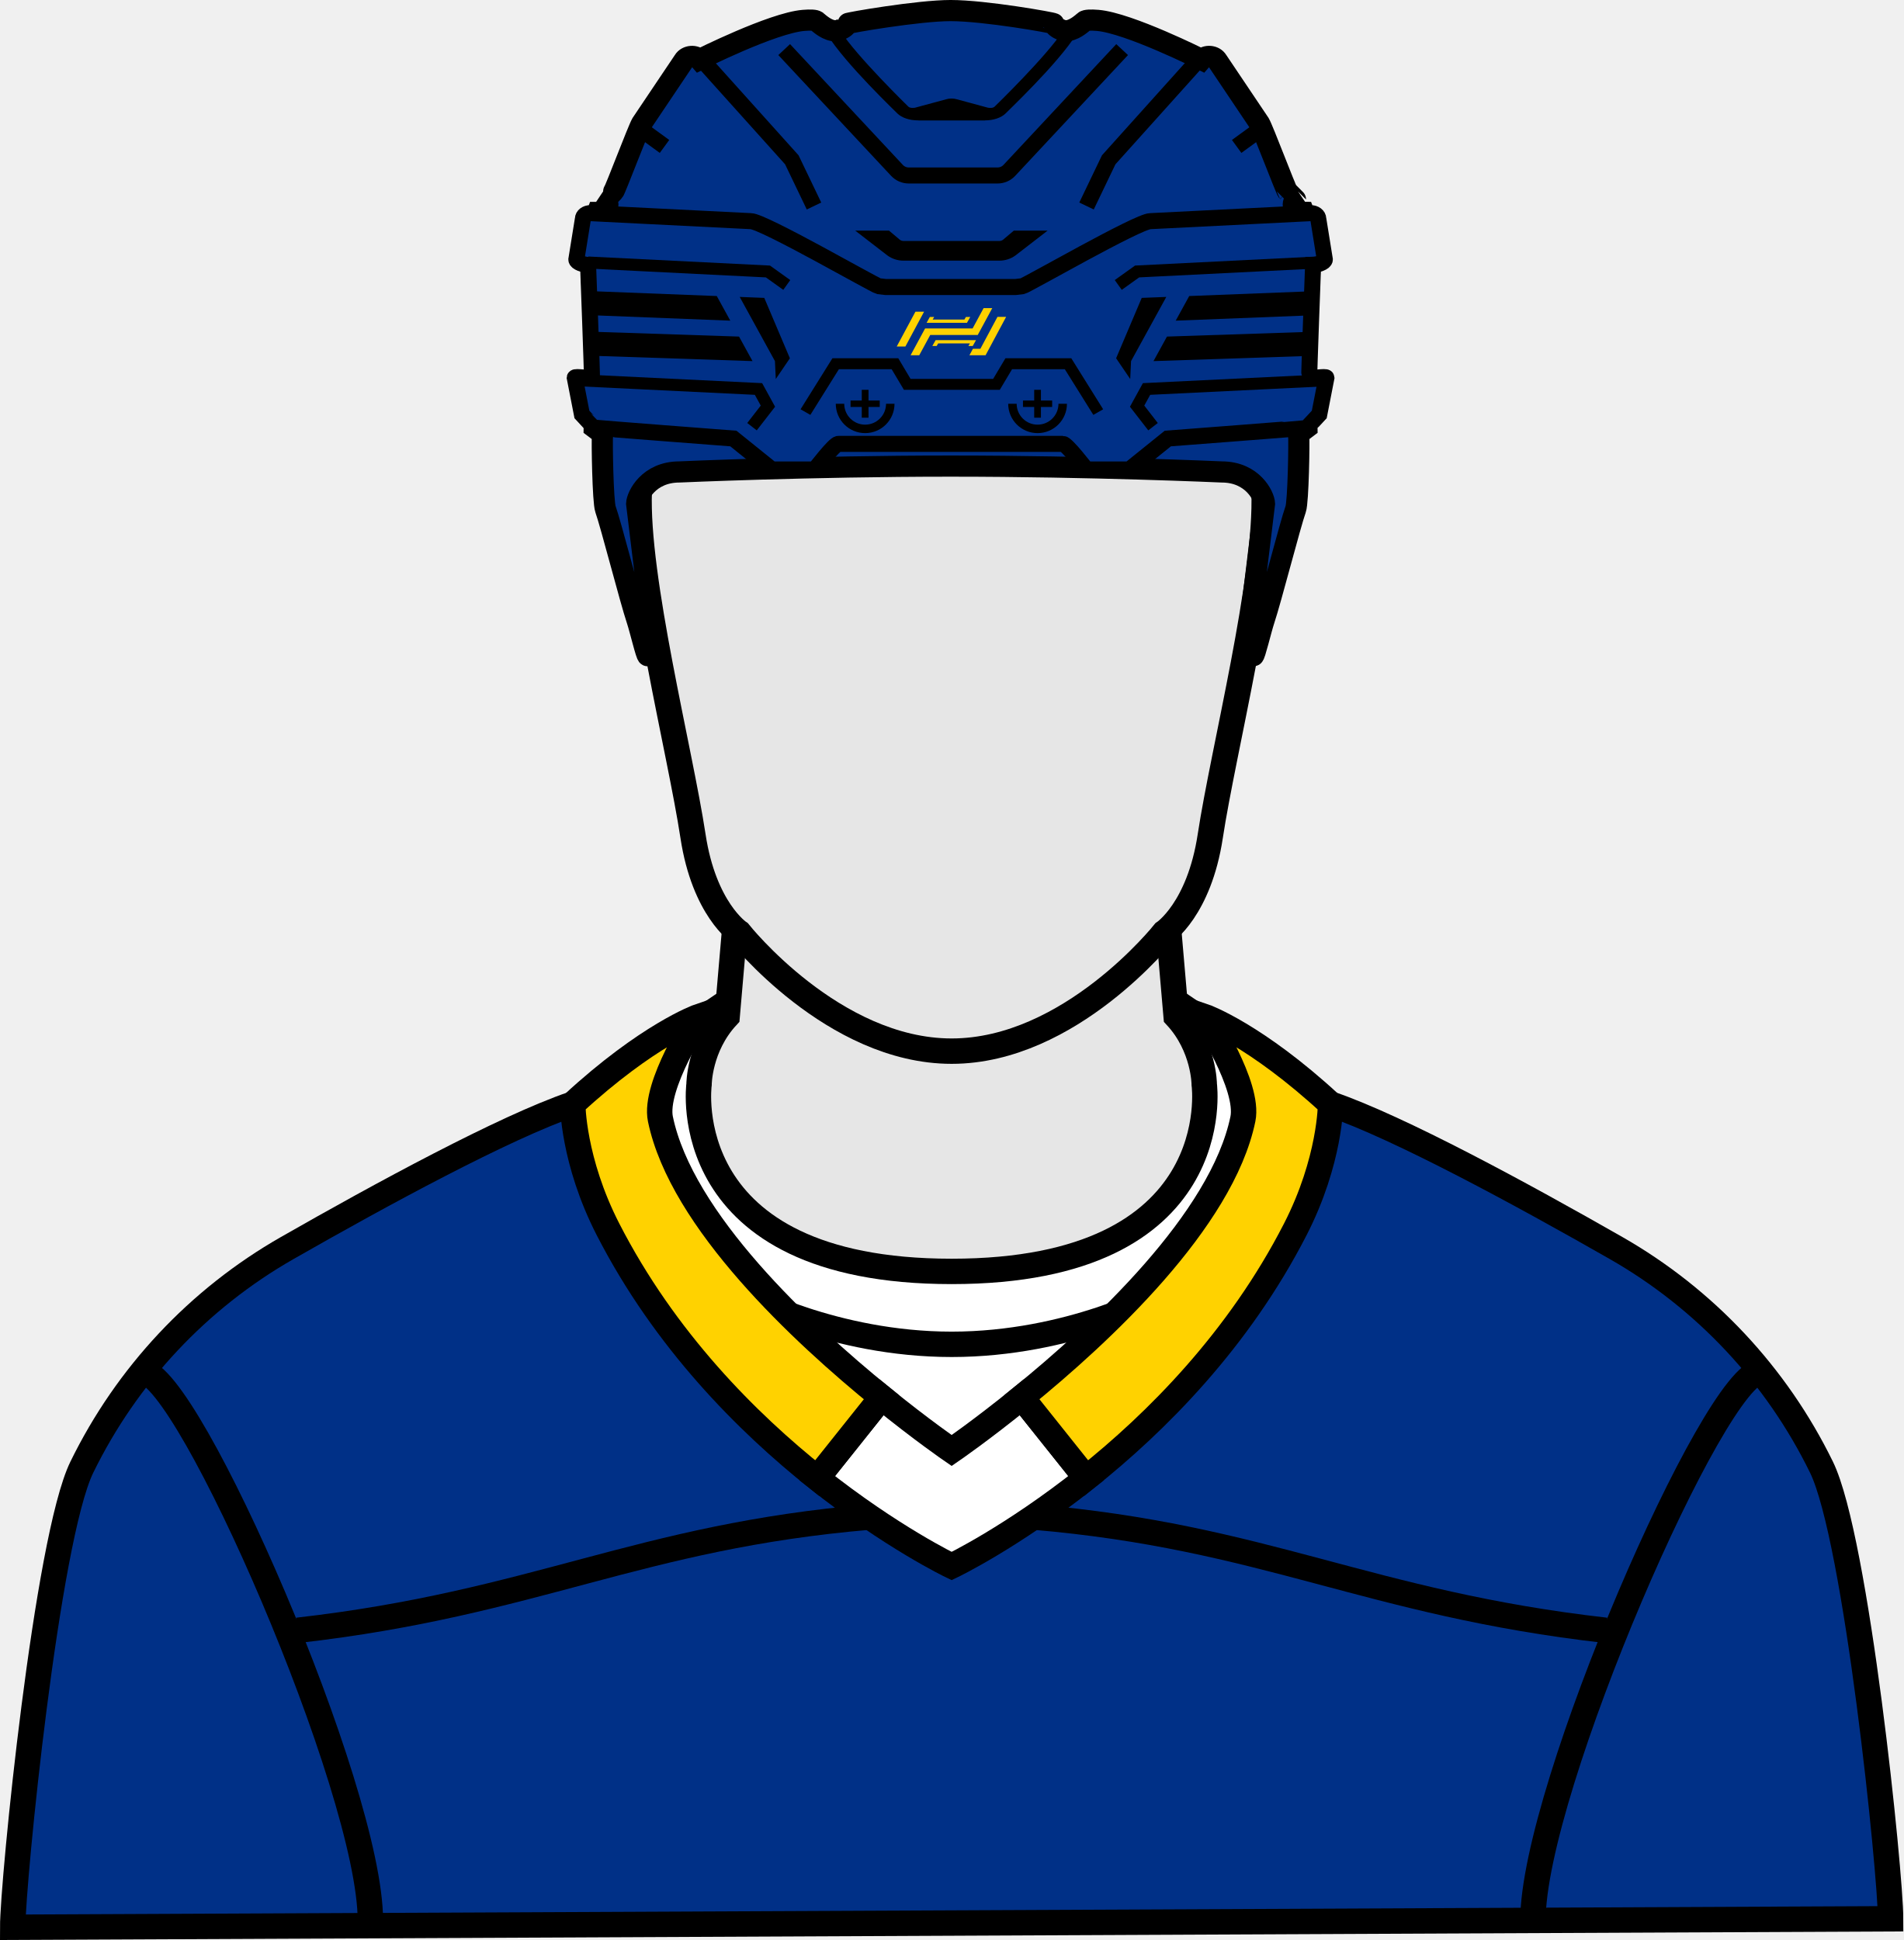
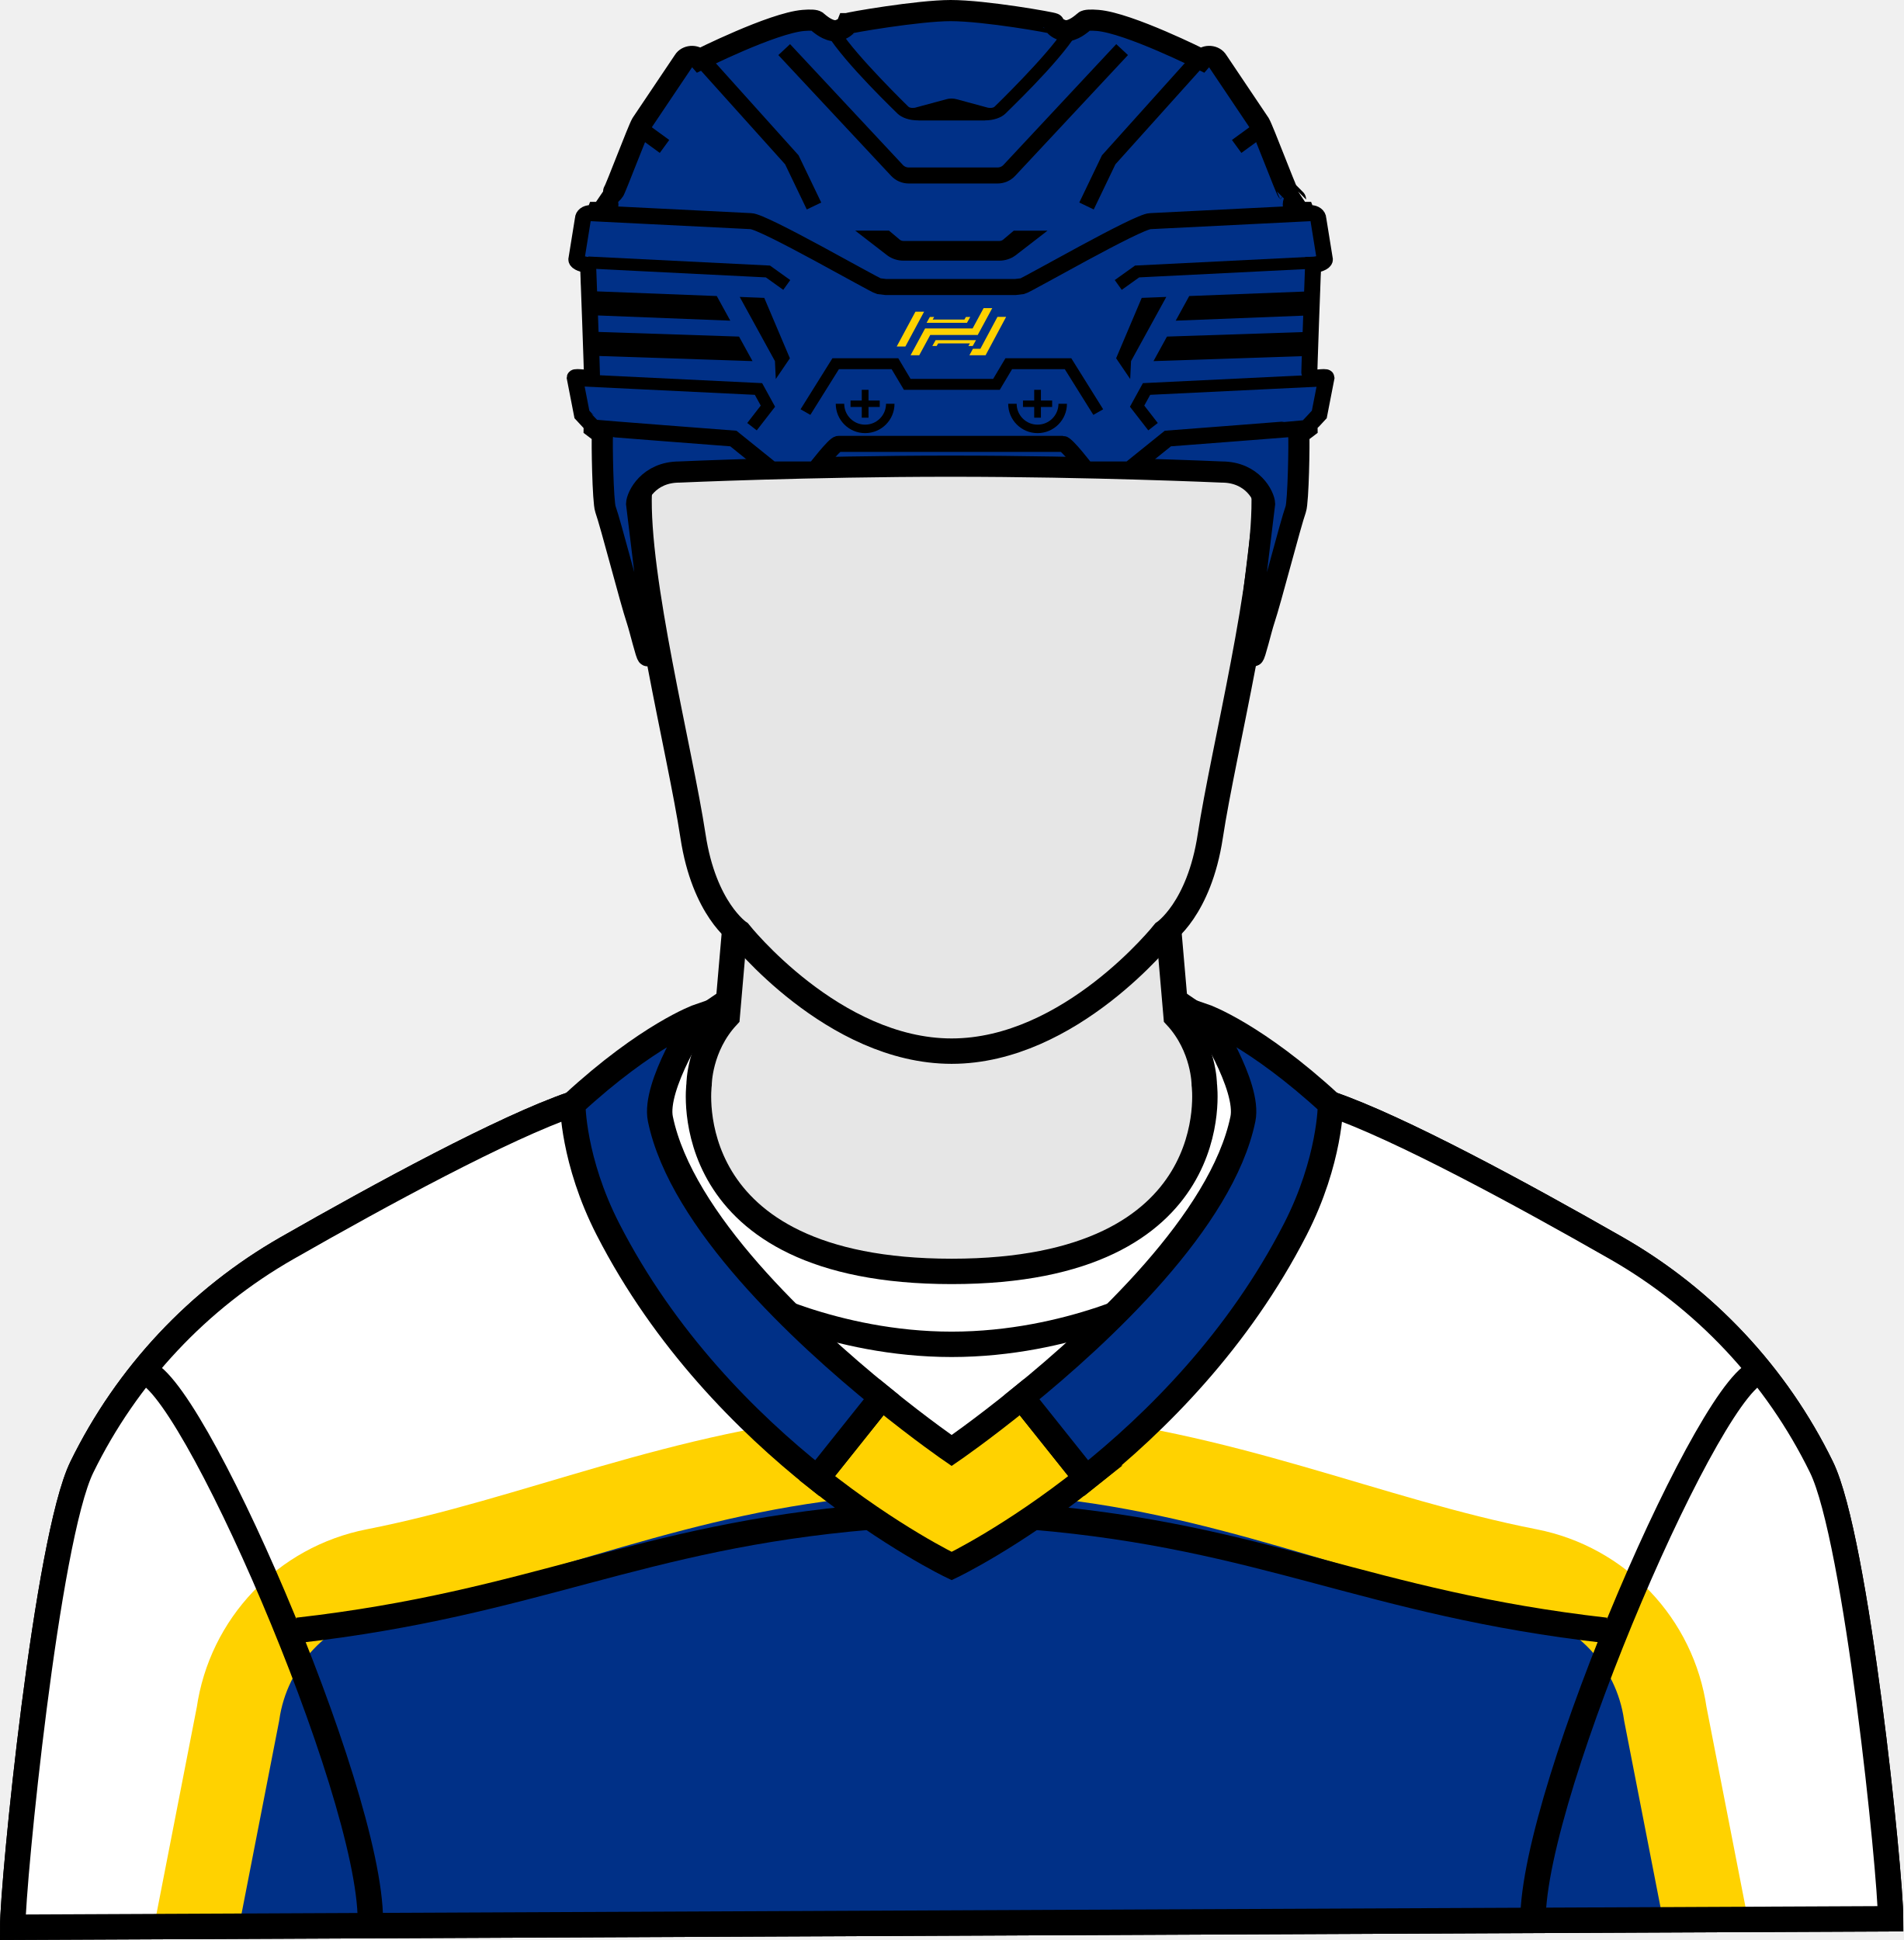
- <svg xmlns="http://www.w3.org/2000/svg" id="Layer_2" data-name="Layer 2" viewBox="0 0 2248.41 2292.33">
+ <svg xmlns="http://www.w3.org/2000/svg" id="Layer_2" data-name="Layer 2" viewBox="0 0 912.17 929.99">
  <defs>
    <style>
      .cls-1 {
+         stroke: #ff0;
+         stroke-width: .41px;
+       }
+ 
+       .cls-1, .cls-2, .cls-3, .cls-4, .cls-5, .cls-6, .cls-7 {
+         fill: none;
+       }
+ 
+       .cls-1, .cls-2, .cls-4, .cls-8, .cls-5, .cls-6, .cls-9, .cls-7, .cls-10, .cls-11, .cls-12, .cls-13 {
+         stroke-miterlimit: 10;
+       }
+ 
+       .cls-14, .cls-8, .cls-9, .cls-13 {
+         fill: #003087;
+       }
+ 
+       .cls-2 {
+         stroke-width: 4.06px;
+       }
+ 
+       .cls-2, .cls-8, .cls-5, .cls-6, .cls-9, .cls-7, .cls-10, .cls-11, .cls-12, .cls-13 {
+         stroke: #000;
+       }
+ 
+       .cls-15, .cls-12 {
+         fill: #fff;
+       }
+ 
+       .cls-16, .cls-11 {
+         fill: #ffd200;
+       }
+ 
+       .cls-4 {
+         stroke: #ffd200;
+         stroke-width: 40px;
+       }
+ 
+       .cls-8, .cls-5, .cls-10, .cls-11, .cls-12 {
+         stroke-width: 12.17px;
+       }
+ 
+       .cls-6 {
+         stroke-width: 5.76px;
+       }
+ 
+       .cls-9, .cls-7 {
+         stroke-width: 7.68px;
+       }
+ 
+       .cls-10 {
        fill: #e6e6e6;
      }

-       .cls-1, .cls-2, .cls-3, .cls-4, .cls-5, .cls-6, .cls-7, .cls-8, .cls-9, .cls-10, .cls-11 {
-         stroke-miterlimit: 10;
+       .cls-17 {
+         clip-path: url(#clippath);
      }

-       .cls-1, .cls-3, .cls-4, .cls-5, .cls-6, .cls-7, .cls-8, .cls-9, .cls-10, .cls-11 {
-         stroke: #000;
-       }
- 
-       .cls-1, .cls-4, .cls-7, .cls-10, .cls-11 {
-         stroke-width: 30px;
-       }
- 
-       .cls-2 {
-         stroke: #ff0;
-       }
- 
-       .cls-2, .cls-12, .cls-6, .cls-7, .cls-8, .cls-9 {
-         fill: none;
-       }
- 
-       .cls-13, .cls-10 {
-         fill: #ffd200;
-       }
- 
-       .cls-3 {
-         stroke-width: 25px;
-       }
- 
-       .cls-3, .cls-4, .cls-5 {
-         fill: #003087;
-       }
- 
-       .cls-5, .cls-9 {
-         stroke-width: 18.94px;
-       }
- 
-       .cls-6 {
-         stroke-width: 10px;
-       }
- 
-       .cls-8 {
-         stroke-width: 14.2px;
-       }
- 
-       .cls-11 {
-         fill: #fff;
+       .cls-13 {
+         stroke-width: 10.14px;
      }
    </style>
+     <clipPath id="clippath">
+       <path class="cls-8" d="M637.68,529.24c32.92,11.3,91.77,43.28,136.87,69.05,42.59,24.33,76.84,60.93,98.39,104.99,16.86,34.47,33.15,195.06,33.15,216.53l-900,4.06c0-21.47,16.3-186.12,33.15-220.59,21.55-44.06,55.8-80.66,98.39-104.99,45.1-25.77,103.95-57.75,136.87-69.05l19.71,11.26,54.3,98.54,107.59,87.28,121.07-99.95,42.23-97.13h18.3Z" />
+     </clipPath>
  </defs>
-   <g id="Layer_1-2" data-name="Layer 1">
+   <g id="Layer_2-2" data-name="Layer 2">
    <g id="OHS">
      <g>
-         <path class="cls-4" d="M1571.82,1304.53c81.15,27.86,226.2,106.69,337.37,170.21,104.97,59.97,189.4,150.19,242.51,258.8,41.55,84.97,81.71,480.8,81.71,533.73l-2218.41,10c0-52.93,40.17-458.76,81.72-543.73,53.11-108.61,137.53-198.83,242.51-258.8,111.17-63.52,256.22-142.35,337.36-170.21l48.58,27.76,133.84,242.89,265.2,215.13,298.42-246.36,104.09-239.42h45.11Z" />
+         <path class="cls-8" d="M637.68,529.24c32.92,11.3,91.77,43.28,136.87,69.05,42.59,24.33,76.84,60.93,98.39,104.99,16.86,34.47,33.15,195.06,33.15,216.53l-900,4.06c0-21.47,16.3-186.12,33.15-220.59,21.55-44.06,55.8-80.66,98.39-104.99,45.1-25.77,103.95-57.75,136.87-69.05l19.71,11.26,54.3,98.54,107.59,87.28,121.07-99.95,42.23-97.13h18.3Z" />
        <g>
-           <path class="cls-7" d="M2080.24,1620.91c-53.67,0-269.35,493.35-269.35,648.36" />
-           <path class="cls-7" d="M1220.86,1792.57c273.48,23.19,394.92,101.84,676.07,133.84" />
-           <path class="cls-7" d="M168.18,1620.91c53.67,0,269.35,493.35,269.35,648.36" />
-           <path class="cls-7" d="M1027.56,1792.57c-273.48,23.19-394.92,101.84-676.07,133.84" />
+           <path class="cls-14" d="M637.68,529.24c32.92,11.3,91.77,43.28,136.87,69.05,42.59,24.33,76.84,60.93,98.39,104.99,16.86,34.47,33.15,195.06,33.15,216.53l-900,4.06c0-21.47,16.3-186.12,33.15-220.59,21.55-44.06,55.8-80.66,98.39-104.99,45.1-25.77,103.95-57.75,136.87-69.05l19.71,11.26,54.3,98.54,107.59,87.28,121.07-99.95,42.23-97.13h18.3Z" />
+           <g class="cls-17">
+             <path class="cls-15" d="M416.86,697.24c-90.6,7.68-140.07,30.37-217.29,45.5-34.3,6.72-60.63,34.35-65.55,68.96l-21.18,108.65H-30.85s50.89-223.11,50.89-223.11l67.08-99.32,211.38-120.59h157.58s157.58,0,157.58,0l211.38,120.59,67.08,99.32,50.89,223.11h-143.7l-21.18-108.65c-4.92-34.6-31.25-62.23-65.55-68.96-77.21-15.13-126.68-37.82-217.29-45.5h-78.43Z" />
+             <path class="cls-4" d="M92.86,930.35l21.18-108.65c4.92-34.6,31.25-62.23,65.55-68.96,77.21-15.13,146.68-47.82,237.29-55.5h78.42c90.6,7.68,160.07,40.37,237.29,55.5,34.3,6.72,60.63,34.35,65.55,68.96l21.18,108.65" />
+           </g>
+           <path class="cls-5" d="M637.68,529.24c32.92,11.3,91.77,43.28,136.87,69.05,42.59,24.33,76.84,60.93,98.39,104.99,16.86,34.47,33.15,195.06,33.15,216.53l-900,4.06c0-21.47,16.3-186.12,33.15-220.59,21.55-44.06,55.8-80.66,98.39-104.99,45.1-25.77,103.95-57.75,136.87-69.05l19.71,11.26,54.3,98.54,107.59,87.28,121.07-99.95,42.23-97.13h18.3Z" />
        </g>
-         <polygon class="cls-11" points="877.85 1530.07 1124.21 1760.81 1370.57 1530.07 877.85 1530.07" />
-         <path class="cls-11" d="M1283.1,1746.61c-87.82,69.88-158.89,103.85-158.89,103.85,0,0-71.08-33.98-158.9-103.85l76.12-95.45c47.79,38.8,82.78,62.81,82.78,62.81,0,0,34.99-24.01,82.77-62.81l76.12,95.45Z" />
-         <path class="cls-2" d="M825.8,1201.02h0" />
-         <path class="cls-2" d="M1422.63,1201.03h-.01" />
-         <path class="cls-11" d="M1387.46,1182.39l25.15,17.1c10.41,7.08,19.23,16.26,25.88,26.94l55.85,89.65-71.7,148.05-52.06,65.93s-106.85,58.41-246.36,58.41c-139.52,0-246.36-58.41-246.36-58.41l-52.06-65.93-71.7-148.05,55.85-89.65c6.66-10.69,15.47-19.86,25.88-26.94l25.15-17.1" />
-         <path class="cls-10" d="M1041.43,1651.16l-76.12,95.45c-82.61-65.72-180.03-163.2-247.08-294.03-41.64-81.26-41.64-148.05-41.64-148.05,88.65-81.77,148.27-103.18,149.2-103.5-.77,1.18-53.72,82.1-45.64,121.19,24.83,120.09,167.63,252.9,261.28,328.94Z" />
-         <path class="cls-10" d="M1571.82,1304.53s0,66.79-41.64,148.05c-67.05,130.84-164.47,228.31-247.08,294.03l-76.12-95.45c93.65-76.03,236.45-208.84,261.28-328.94,8.08-39.09-44.86-120.01-45.63-121.19.93.32,60.54,21.73,149.19,103.5Z" />
-         <path class="cls-1" d="M1379.01,1080.69l10.39,120.33c33.21,35.84,33.21,80.37,33.21,80.37,0,0,30.07,220.92-298.41,220.92-328.48,0-298.41-220.92-298.41-220.92,0,0,0-44.53,33.21-80.37l10.39-120.33" />
-         <path class="cls-1" d="M1124.19,1242.05c140.16,0,251.08-140.17,251.08-140.17,0,0,41.3-27.38,54.44-113.88,15.48-101.9,67.43-304.36,63.51-407.36-2.71-71.4-14.81-227.99-65.7-278.14-56.22-55.4-246.39-87.6-303.33-87.6-56.94,0-247.11,32.2-303.33,87.6-50.89,50.15-62.99,206.74-65.7,278.14-3.92,103,48.03,305.46,63.51,407.36,13.14,86.51,54.44,113.88,54.44,113.88,0,0,110.91,140.17,251.08,140.17Z" />
+         <g>
+           <path class="cls-5" d="M843.95,657.59c-21.77,0-109.27,200.15-109.27,263.04" />
+           <path class="cls-5" d="M495.3,727.24c110.95,9.41,160.22,41.32,274.28,54.3" />
+           <path class="cls-5" d="M68.23,657.59c21.77,0,109.27,200.15,109.27,263.04" />
+           <path class="cls-5" d="M416.88,727.24c-110.95,9.41-160.22,41.32-274.28,54.3" />
+         </g>
+         <polygon class="cls-12" points="356.14 620.74 456.09 714.35 556.04 620.74 356.14 620.74" />
+         <path class="cls-11" d="M520.55,708.59c-35.63,28.35-64.46,42.13-64.46,42.13,0,0-28.84-13.79-64.47-42.13l30.88-38.72c19.39,15.74,33.58,25.48,33.58,25.48,0,0,14.2-9.74,33.58-25.48l30.88,38.72Z" />
+         <path class="cls-1" d="M335.02,487.25h0" />
+         <path class="cls-1" d="M577.16,487.25h0" />
+         <path class="cls-12" d="M562.89,479.69l10.2,6.94c4.22,2.87,7.8,6.6,10.5,10.93l22.66,36.37-29.09,60.06-21.12,26.75s-43.35,23.7-99.95,23.7c-56.6,0-99.95-23.7-99.95-23.7l-21.12-26.75-29.09-60.06,22.66-36.37c2.7-4.34,6.28-8.06,10.5-10.93l10.2-6.94" />
+         <path class="cls-8" d="M422.5,669.87l-30.88,38.72c-33.51-26.66-73.04-66.21-100.24-119.29-16.89-32.97-16.89-60.06-16.89-60.06,35.96-33.17,60.15-41.86,60.53-41.99-.31.48-21.79,33.31-18.52,49.17,10.07,48.72,68.01,102.6,106,133.45Z" />
+         <path class="cls-8" d="M637.68,529.24s0,27.1-16.89,60.06c-27.2,53.08-66.72,92.62-100.24,119.29l-30.88-38.72c37.99-30.84,95.93-84.73,106-133.45,3.28-15.86-18.2-48.69-18.51-49.17.38.13,24.56,8.82,60.53,41.99Z" />
+         <path class="cls-10" d="M559.46,438.43l4.22,48.82c13.47,14.54,13.48,32.61,13.48,32.61,0,0,12.2,89.62-121.06,89.62-133.26,0-121.06-89.62-121.06-89.62,0,0,0-18.07,13.48-32.61l4.22-48.82" />
+         <path class="cls-10" d="M456.08,503.89c56.86,0,101.86-56.86,101.86-56.86,0,0,16.76-11.11,22.09-46.2,6.28-41.34,27.36-123.48,25.77-165.26-1.1-28.97-6.01-92.49-26.66-112.84-22.81-22.48-99.96-35.54-123.06-35.54-23.1,0-100.25,13.06-123.06,35.54-20.65,20.35-25.55,83.88-26.66,112.84-1.59,41.78,19.49,123.92,25.77,165.26,5.33,35.1,22.09,46.2,22.09,46.2,0,0,45,56.86,101.86,56.86Z" />
      </g>
      <g>
-         <path class="cls-3" d="M1001.03,27.96c-1.17,2.92-4.02,5.52-9.63,7.58-.28.12-.61.24-.89.32-4.16,1.18-8.65.28-13.18-1.93-.51-.24-.98-.51-1.5-.79-.47-.2-.89-.47-1.35-.75-.47-.28-.94-.55-1.4-.87-.47-.28-.89-.59-1.36-.91-.42-.28-.79-.55-1.21-.87-.51-.36-1.03-.75-1.5-1.14-.47-.36-.93-.71-1.36-1.07-.89-.71-1.78-1.46-2.66-2.25v-.08c-1.73-1.54-7.52-1.78-15.8-1.1-36.78,3.08-122.88,46.32-122.88,46.32-4.86-5.56-14.91-4.81-18.55,1.34l-49.87,74.23c-4.11,6.95-31.08,78.5-32.9,80.2,0,0-9.47,9.47-9.47,9.51.33.39,2.15,2.84,2.38,4.06,1.96,10.93-10.75,11.25-12.24,11.25,0,0-17.35,44.76-12.77,44.76h4.38s6.28,127.44,6,130.64l-1.32,78.88,9.77,7.38c-.75,9.17.45,80.31,3.56,89.01,6.38,17.85,29.25,107.11,37.28,131.1,3.56,10.65,11.18,43.02,12.61,41.99l.47-.36c4.35-3.08,6.82-7.58,6.73-12.31l-20.29-166.99c.33-8.92,14.05-37.45,50.55-37.45,0,0,154.13-6.91,318.96-6.91h.76s0,0,0,0h.76s.19,0,.19,0h-3.23s.19,0,.19,0h1.52-.37s.19,0,.19,0h.57s0,0,0,0h.19s0,0,0,0h.76s-3.23,0-3.23,0h.19s.57,0,.57,0h.19s0,0,0,0h.57s.19,0,.19,0h2.67s.19,0,.19,0h.57s0,0,0,0h.76s.19,0,.19,0h-3.23s.19,0,.19,0h1.52-.37s.19,0,.19,0h.57s0,0,0,0h.19s0,0,0,0h.76s-3.23,0-3.23,0h.19s.57,0,.57,0h.19s0,0,0,0h.57s.19,0,.19,0c164.83,0,318.96,6.91,318.96,6.91,36.5,0,50.23,28.53,50.55,37.45l-20.29,166.99c-.09,4.74,2.38,9.23,6.73,12.31l.47.36c1.43,1.03,9.05-31.34,12.61-41.99,8.03-23.99,30.9-113.25,37.28-131.1,3.11-8.71,4.31-79.84,3.56-89.01l9.77-7.38-1.32-78.88c-.28-3.2,6-130.65,6-130.65h4.38c4.58,0-12.77-44.76-12.77-44.76-1.5,0-14.21-.32-12.24-11.25.23-1.22,2.06-3.67,2.38-4.06,0-.04-9.47-9.51-9.47-9.51-1.82-1.7-28.79-73.26-32.9-80.2l-49.87-74.23c-3.65-6.16-13.69-6.91-18.55-1.34,0,0-86.1-43.24-122.88-46.32-8.27-.67-14.07-.43-15.8,1.1v.08c-.89.79-1.78,1.54-2.66,2.25-.42.36-.89.71-1.36,1.07-.47.39-.98.79-1.5,1.14-.42.32-.79.59-1.21.87-.47.32-.89.63-1.36.91-.47.32-.93.59-1.4.87-.47.28-.89.55-1.35.75-.51.28-.98.55-1.5.79-4.53,2.21-9.02,3.12-13.18,1.93-.28-.08-.61-.2-.89-.32-5.61-2.05-8.46-4.66-9.63-7.58-.42-1.07-81.27-15.46-121.91-15.46-37.96,0-121.49,14.39-121.91,15.46Z" />
-         <path class="cls-5" d="M990.27,524.5c-4.55,0-27.65,30.22-27.65,30.22h-50.9l-45.38-36.55s-163.57-12.49-164.37-12.88c-.29-.11-14.54-15.56-14.54-15.56l-8.47-43.46c.22-2.12,19.05,1.57,20.29-.32.44-.73-4.54-132.91-4.54-132.91-4.6,0-13.86-2.85-13.86-6.36l7.76-48.13c0-3.7,3.92-6.7,8.76-6.7l189.56,9.47c14.6,0,145.6,75.55,151.08,76.84l8.39,1h153.1s8.39-1,8.39-1c5.47-1.28,136.48-76.84,151.08-76.84l189.56-9.47c4.84,0,8.76,3,8.76,6.7l7.76,48.13c0,3.52-9.27,6.36-13.86,6.36,0,0-4.98,132.18-4.54,132.91,1.24,1.9,20.07-1.8,20.29.32l-8.47,43.46s-14.25,15.45-14.54,15.56c-.8.39-164.37,12.88-164.37,12.88l-45.38,36.55h-50.9s-23.11-30.22-27.65-30.22h-265.34Z" />
+         <path class="cls-13" d="M406.11,11.34c-.47,1.18-1.63,2.24-3.91,3.07-.11.05-.25.1-.36.13-1.69.48-3.51.11-5.35-.78-.21-.1-.4-.21-.61-.32-.19-.08-.36-.19-.55-.3-.19-.11-.38-.22-.57-.35-.19-.11-.36-.24-.55-.37-.17-.11-.32-.22-.49-.35-.21-.14-.42-.3-.61-.46-.19-.14-.38-.29-.55-.43-.36-.29-.72-.59-1.08-.91v-.03c-.7-.62-3.05-.72-6.41-.45-14.92,1.25-49.85,18.79-49.85,18.79-1.97-2.26-6.05-1.95-7.53.54l-20.23,30.12c-1.67,2.82-12.61,31.85-13.35,32.54,0,0-3.84,3.84-3.84,3.86.13.16.87,1.15.97,1.65.8,4.43-4.36,4.56-4.97,4.56,0,0-7.04,18.16-5.18,18.16h1.78s2.55,51.7,2.43,53l-.53,32,3.96,3c-.31,3.72.18,32.58,1.44,36.11,2.59,7.24,11.87,43.45,15.12,53.19,1.45,4.32,4.53,17.45,5.12,17.04l.19-.14c1.76-1.25,2.77-3.07,2.73-4.99l-8.23-67.75c.13-3.62,5.7-15.19,20.51-15.19,0,0,62.53-2.8,129.4-2.8h.31s0,0,0,0h.31s.08,0,.08,0h-1.31s.08,0,.08,0h.62-.15s.08,0,.08,0h.23s0,0,0,0h.08s0,0,0,0h.31s-1.31,0-1.31,0h.08s.23,0,.23,0h.08s0,0,0,0h.23s.08,0,.08,0h1.08s.08,0,.08,0h.23s0,0,0,0h.31s.08,0,.08,0h-1.31s.08,0,.08,0h.62-.15s.08,0,.08,0h.23s0,0,0,0h.08s0,0,0,0h.31s-1.31,0-1.31,0h.08s.23,0,.23,0h.08s0,0,0,0h.23s.08,0,.08,0c66.87,0,129.4,2.8,129.4,2.8,14.81,0,20.38,11.58,20.51,15.19l-8.23,67.75c-.04,1.92.97,3.75,2.73,4.99l.19.14c.58.42,3.67-12.71,5.12-17.04,3.26-9.73,12.54-45.95,15.12-53.19,1.26-3.53,1.75-32.39,1.44-36.11l3.96-3-.53-32c-.11-1.3,2.43-53,2.43-53h1.78c1.86,0-5.18-18.16-5.18-18.16-.61,0-5.76-.13-4.97-4.56.09-.5.83-1.49.97-1.65,0-.02-3.84-3.86-3.84-3.86-.74-.69-11.68-29.72-13.35-32.54l-20.23-30.12c-1.48-2.5-5.56-2.8-7.53-.54,0,0-34.93-17.54-49.85-18.79-3.36-.27-5.71-.18-6.41.45v.03c-.36.32-.72.62-1.08.91-.17.14-.36.29-.55.43-.19.16-.4.32-.61.46-.17.13-.32.24-.49.35-.19.13-.36.26-.55.37-.19.13-.38.24-.57.35-.19.11-.36.22-.55.3-.21.11-.4.22-.61.32-1.84.9-3.66,1.26-5.35.78-.11-.03-.25-.08-.36-.13-2.28-.83-3.43-1.89-3.91-3.07-.17-.43-32.97-6.27-49.46-6.27-15.4,0-49.29,5.84-49.46,6.27Z" />
+         <path class="cls-9" d="M401.75,212.79c-1.84,0-11.22,12.26-11.22,12.26h-20.65l-18.41-14.83s-66.36-5.07-66.68-5.23c-.12-.05-5.9-6.31-5.9-6.31l-3.43-17.63c.09-.86,7.73.64,8.23-.13.18-.29-1.84-53.92-1.84-53.92-1.86,0-5.62-1.15-5.62-2.58l3.15-19.53c0-1.5,1.59-2.72,3.55-2.72l76.91,3.84c5.92,0,59.07,30.65,61.29,31.17l3.4.41h62.11s3.4-.41,3.4-.41c2.22-.52,55.37-31.17,61.29-31.17l76.91-3.84c1.96,0,3.55,1.22,3.55,2.72l3.15,19.53c0,1.43-3.76,2.58-5.62,2.58,0,0-2.02,53.63-1.84,53.92.5.77,8.14-.73,8.23.13l-3.43,17.63s-5.78,6.27-5.9,6.31c-.33.16-66.68,5.23-66.68,5.23l-18.41,14.83h-20.65s-9.37-12.26-11.22-12.26h-107.65Z" />
        <g id="Logos">
          <g id="White">
-             <polygon class="cls-13" points="1069.55 409.45 1091.62 368.32 1081.4 368.32 1059.32 409.45 1069.55 409.45" />
-             <polygon class="cls-13" points="1178.31 374.44 1158.16 412.11 1149.34 412.11 1145.2 419.78 1164.28 419.78 1188.54 374.44 1178.31 374.44" />
-             <polygon class="cls-13" points="1172.17 364.1 1161.94 364.1 1148.96 388.1 1092.83 388.1 1075.69 419.78 1085.92 419.78 1098.92 395.78 1155.03 395.78 1155.04 395.78 1172.17 364.1" />
-             <polygon class="cls-13" points="1106.5 408.84 1108.3 405.76 1145.79 405.76 1143.98 408.84 1149.1 408.84 1152.97 401.92 1105.25 401.92 1101.38 408.84 1106.5 408.84" />
-             <polygon class="cls-13" points="1141.06 374.53 1139.25 377.61 1101.77 377.61 1103.57 374.53 1098.45 374.53 1094.59 381.45 1142.3 381.45 1146.17 374.53 1141.06 374.53" />
+             <polygon class="cls-16" points="433.91 166.11 442.87 149.43 438.72 149.43 429.76 166.11 433.91 166.11" />
+             <polygon class="cls-16" points="478.04 151.91 469.86 167.19 466.28 167.19 464.6 170.3 472.35 170.3 482.19 151.91 478.04 151.91" />
+             <polygon class="cls-16" points="475.54 147.71 471.4 147.71 466.13 157.45 443.36 157.45 436.4 170.3 440.55 170.3 445.83 160.57 468.59 160.57 468.59 160.57 475.54 147.71" />
+             <polygon class="cls-16" points="448.9 165.86 449.63 164.61 464.84 164.61 464.11 165.86 466.18 165.86 467.75 163.06 448.4 163.06 446.83 165.86 448.9 165.86" />
+             <polygon class="cls-16" points="462.92 151.95 462.19 153.2 446.98 153.2 447.71 151.95 445.64 151.95 444.07 154.75 463.43 154.75 465 151.95 462.92 151.95" />
          </g>
        </g>
-         <path d="M1124.28,142.25h39.3c9.91,0,19.1-3.06,24.24-8.11,18.44-18.09,78.95-76.9,90.59-106.62,0,0-18.79,2.92-22.44,8.59-19.45,30.27-81.07,89.95-81.07,89.95-1.96,1.76-5.52,1.6-7.83,1.2l-36.55-9.89c-1.98-.62-4.06-.93-6.14-.95h-.76c-2.08.02-4.16.33-6.14.95l-36.55,9.89c-2.32.4-5.87.55-7.83-1.2,0,0-61.25-59.62-80.51-89.83-3.59-5.63-22.35-8.51-22.35-8.51,11.63,29.72,71.49,88.33,89.93,106.42,5.14,5.04,14.32,8.11,24.24,8.11h39.3" />
-         <path d="M1084.98,142.25h78.61s-2.37-5.23-2.37-5.23c-.39-.67-28.27-8.09-35.04-9.57-1.01-.22-2.02-.22-3.04,0-6.86,1.47-35.43,8.74-35.78,9.57l-2.37,5.23Z" />
-         <path class="cls-12" d="M1430.47,66.79s5.23.54,7.84,4.95l-155.87,106.45c24.31-45.24,99.76-101.14,112.75-113.9,1.05-1.03,2.63-1.52,4.22-1.31l31.06,3.82Z" />
-         <path class="cls-12" d="M818.26,66.79s-5.23.54-7.84,4.95l155.87,106.45c-24.31-45.24-99.76-101.14-112.75-113.9-1.05-1.03-2.63-1.52-4.22-1.31l-31.06,3.82Z" />
-         <path d="M1197.62,272.54l-12.86,10.85c-1.18.86-2.64,1.34-4.13,1.34h-113.38c-1.49,0-2.96-.48-4.14-1.34l-12.86-10.85h-39.91l37.92,29.27c5.41,3.98,12.15,6.18,18.98,6.18h113.38c6.83,0,13.57-2.19,18.98-6.17l37.92-29.28h-39.91Z" />
-         <polygon points="1039.24 473.28 1025.99 473.28 1025.99 460.61 1018.03 460.61 1018.03 473.28 1004.78 473.28 1004.78 480.88 1018.03 480.88 1018.03 493.55 1025.99 493.55 1025.99 480.88 1039.24 480.88 1039.24 473.28" />
-         <polygon points="1242.93 473.28 1229.67 473.28 1229.67 460.61 1221.72 460.61 1221.72 473.28 1208.46 473.28 1208.46 480.88 1221.72 480.88 1221.72 493.55 1229.67 493.55 1229.67 480.88 1242.93 480.88 1242.93 473.28" />
-         <path d="M1291.59,490.23l-33.71-53.98h-62.3l-14.51,24.37h-113.25l-14.51-24.37h-62.3l-33.71,53.98-11.59-6.61,37.64-60.28h77.81l14.51,24.37h97.55l14.51-24.37h77.81l37.64,60.28-11.59,6.61Z" />
+         <path d="M456.12,57.71h15.95c4.02,0,7.75-1.24,9.83-3.29,7.48-7.34,32.03-31.2,36.75-43.26,0,0-7.62,1.19-9.1,3.49-7.89,12.28-32.89,36.49-32.89,36.49-.8.71-2.24.65-3.18.49l-14.83-4.01c-.8-.25-1.65-.38-2.49-.38h-.31c-.84,0-1.69.13-2.49.38l-14.83,4.01c-.94.16-2.38.22-3.18-.49,0,0-24.85-24.19-32.66-36.44-1.46-2.28-9.07-3.45-9.07-3.45,4.72,12.06,29,35.83,36.48,43.17,2.09,2.05,5.81,3.29,9.83,3.29h15.95" />
+         <path d="M440.17,57.71h31.89s-.96-2.12-.96-2.12c-.16-.27-11.47-3.28-14.22-3.88-.41-.09-.82-.09-1.23,0-2.78.6-14.38,3.54-14.52,3.88l-.96,2.12Z" />
+         <path class="cls-3" d="M580.33,27.1s2.12.22,3.18,2.01l-63.23,43.19c9.86-18.35,40.47-41.03,45.74-46.21.43-.42,1.07-.61,1.71-.53l12.6,1.55Z" />
+         <path class="cls-3" d="M331.96,27.1s-2.12.22-3.18,2.01l63.23,43.19c-9.86-18.35-40.47-41.03-45.74-46.21-.43-.42-1.07-.61-1.71-.53l-12.6,1.55Z" />
+         <path d="M485.87,110.57l-5.22,4.4c-.48.35-1.07.54-1.68.54h-46c-.6,0-1.2-.19-1.68-.55l-5.22-4.4h-16.19l15.38,11.88c2.2,1.62,4.93,2.51,7.7,2.51h46c2.77,0,5.51-.89,7.7-2.5l15.38-11.88h-16.19Z" />
+         <polygon points="421.62 192.01 416.24 192.01 416.24 186.87 413.01 186.87 413.01 192.01 407.63 192.01 407.63 195.09 413.01 195.09 413.01 200.23 416.24 200.23 416.24 195.09 421.62 195.09 421.62 192.01" />
+         <polygon points="504.25 192.01 498.87 192.01 498.87 186.87 495.65 186.87 495.65 192.01 490.27 192.01 490.27 195.09 495.65 195.09 495.65 200.23 498.87 200.23 498.87 195.09 504.25 195.09 504.25 192.01" />
+         <path d="M523.99,198.88l-13.68-21.9h-25.27l-5.89,9.89h-45.94l-5.89-9.89h-25.27l-13.68,21.9-4.7-2.68,15.27-24.45h31.57l5.89,9.89h39.57l5.89-9.89h31.57l15.27,24.45-4.7,2.68Z" />
        <g>
-           <polyline class="cls-9" points="828.99 70.41 935.4 188.82 961.6 243.42" />
-           <polyline class="cls-9" points="1416.14 70.41 1309.73 188.82 1283.53 243.42" />
-           <path class="cls-9" d="M926.37,58.61l133.29,142.75c3.58,3.82,8.58,5.98,13.81,5.98h105.03c5.23,0,10.23-2.17,13.81-5.98l133.29-142.75" />
+           <polyline class="cls-7" points="336.32 28.56 379.49 76.6 390.12 98.75" />
+           <polyline class="cls-7" points="574.52 28.56 531.35 76.6 520.72 98.75" />
+           <path class="cls-7" d="M375.83,23.78l54.07,57.91c1.45,1.55,3.48,2.43,5.6,2.43h42.61c2.12,0,4.15-.88,5.6-2.43l54.07-57.91" />
        </g>
-         <line class="cls-9" x1="747.87" y1="145.98" x2="784.99" y2="173.03" />
-         <line class="cls-9" x1="1498.01" y1="145.98" x2="1460.89" y2="173.03" />
-         <polyline class="cls-8" points="694.7 310.19 907.16 320.78 929.43 336.71" />
-         <polyline class="cls-8" points="678.96 449.1 896.02 459.63 907.16 479.92 888.35 504.18" />
-         <polyline class="cls-8" points="1555.75 310.19 1343.29 320.78 1321.02 336.71" />
-         <polyline class="cls-8" points="1571.49 449.1 1354.43 459.63 1343.29 479.92 1362.1 504.18" />
-         <polygon points="888.95 426.69 697.82 420.32 698.82 391.94 873.04 397.71 888.95 426.69" />
-         <polygon points="862.71 378.89 697.73 372.43 698.91 344.04 846.74 349.8 862.71 378.89" />
-         <polygon points="933.11 423.34 902.85 351.99 873.83 350.86 915.46 426.69 916.45 447.84 933.11 423.34" />
-         <polygon points="1362.64 426.69 1553.78 420.32 1552.78 391.94 1378.56 397.71 1362.64 426.69" />
-         <polygon points="1388.89 378.89 1553.87 372.43 1552.69 344.04 1404.86 349.8 1388.89 378.89" />
-         <polygon points="1318.49 423.34 1348.75 351.99 1377.77 350.86 1336.13 426.69 1335.15 447.84 1318.49 423.34" />
+         <line class="cls-7" x1="303.41" y1="59.22" x2="318.47" y2="70.2" />
+         <line class="cls-7" x1="607.74" y1="59.22" x2="592.68" y2="70.2" />
+         <polyline class="cls-6" points="281.84 125.84 368.03 130.14 377.06 136.6" />
+         <polyline class="cls-6" points="275.45 182.2 363.51 186.47 368.03 194.7 360.4 204.54" />
+         <polyline class="cls-6" points="631.16 125.84 544.97 130.14 535.93 136.6" />
+         <polyline class="cls-6" points="637.55 182.2 549.49 186.47 544.97 194.7 552.6 204.54" />
+         <polygon points="360.65 173.11 283.1 170.52 283.51 159.01 354.19 161.35 360.65 173.11" />
+         <polygon points="350 153.72 283.07 151.09 283.55 139.58 343.52 141.91 350 153.72" />
+         <polygon points="378.56 171.75 366.28 142.8 354.51 142.34 371.4 173.11 371.8 181.69 378.56 171.75" />
+         <polygon points="552.82 173.11 630.36 170.52 629.96 159.01 559.28 161.35 552.82 173.11" />
+         <polygon points="563.47 153.72 630.4 151.09 629.92 139.58 569.95 141.91 563.47 153.72" />
+         <polygon points="534.91 171.75 547.18 142.8 558.96 142.34 542.06 173.11 541.66 181.69 534.91 171.75" />
        <g>
-           <path class="cls-6" d="M992.31,477.08c0,16.4,13.3,29.7,29.7,29.7s29.7-13.3,29.7-29.7" />
-           <path class="cls-6" d="M1255.4,477.08c0,16.4-13.3,29.7-29.7,29.7s-29.7-13.3-29.7-29.7" />
+           <path class="cls-2" d="M402.57,193.55c0,6.65,5.39,12.05,12.05,12.05s12.05-5.39,12.05-12.05" />
+           <path class="cls-2" d="M509.31,193.55c0,6.65-5.39,12.05-12.05,12.05-6.65,0-12.05-5.39-12.05-12.05" />
        </g>
      </g>
    </g>
  </g>
</svg>
